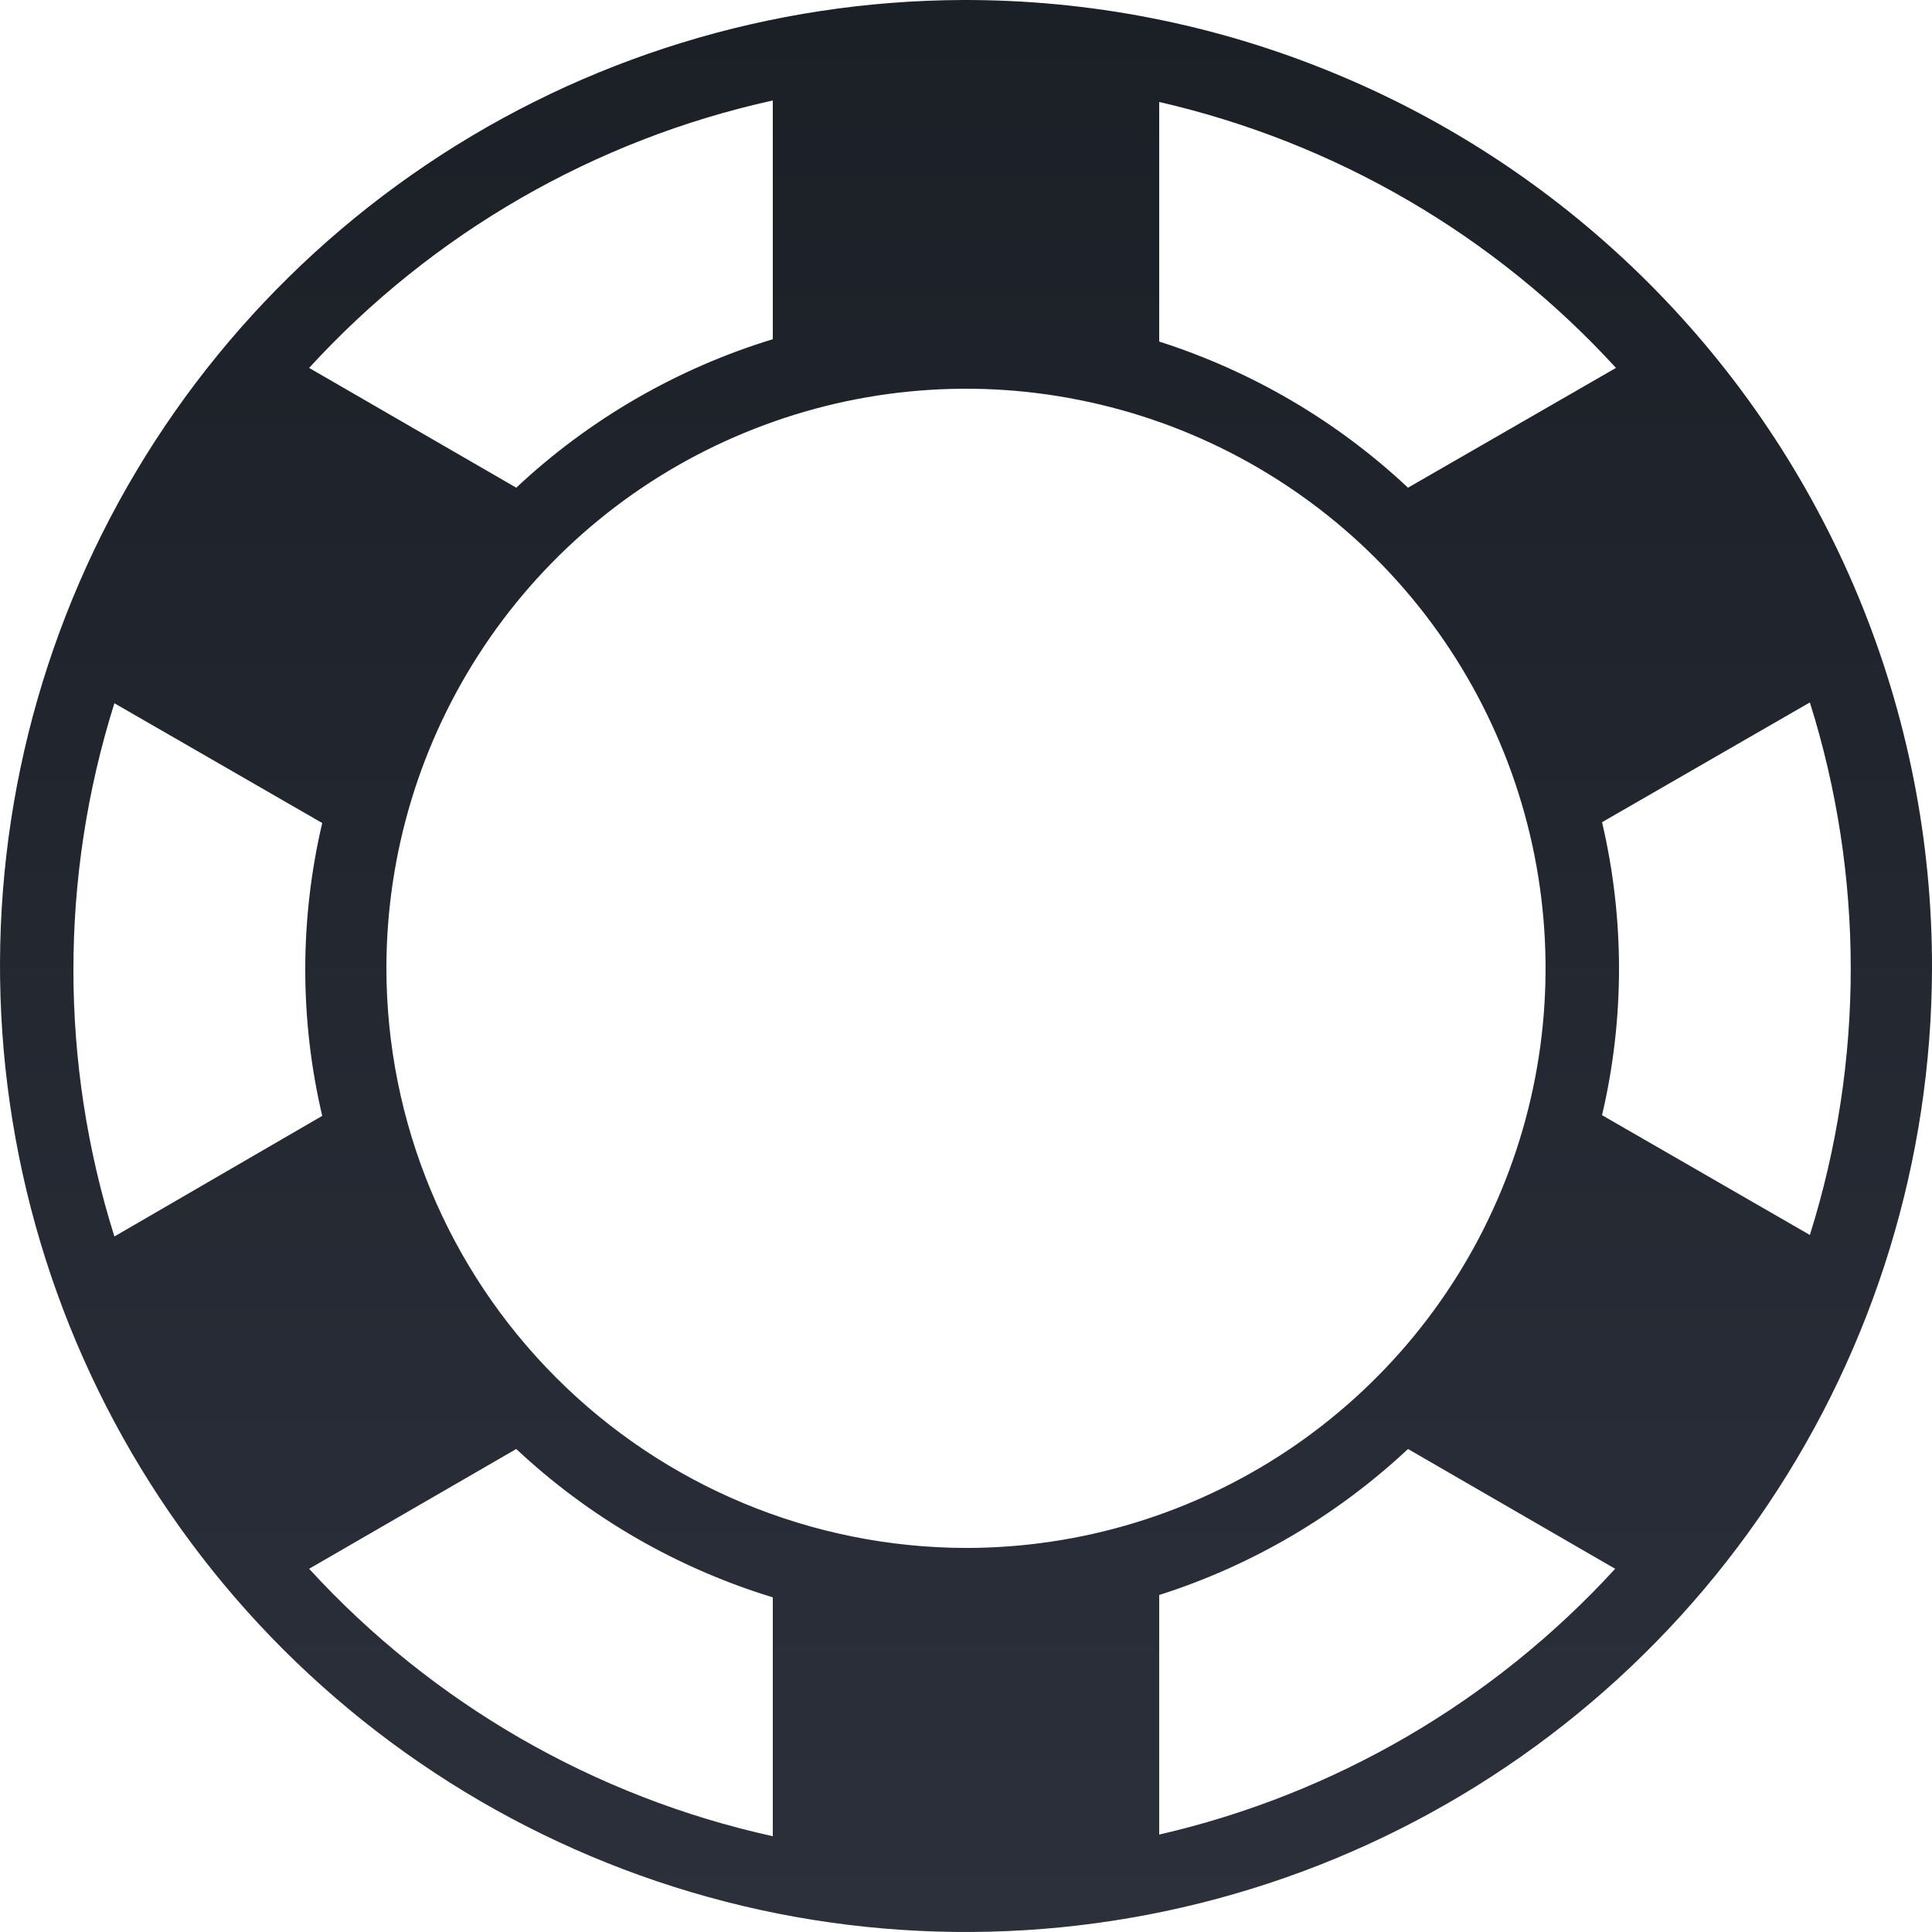
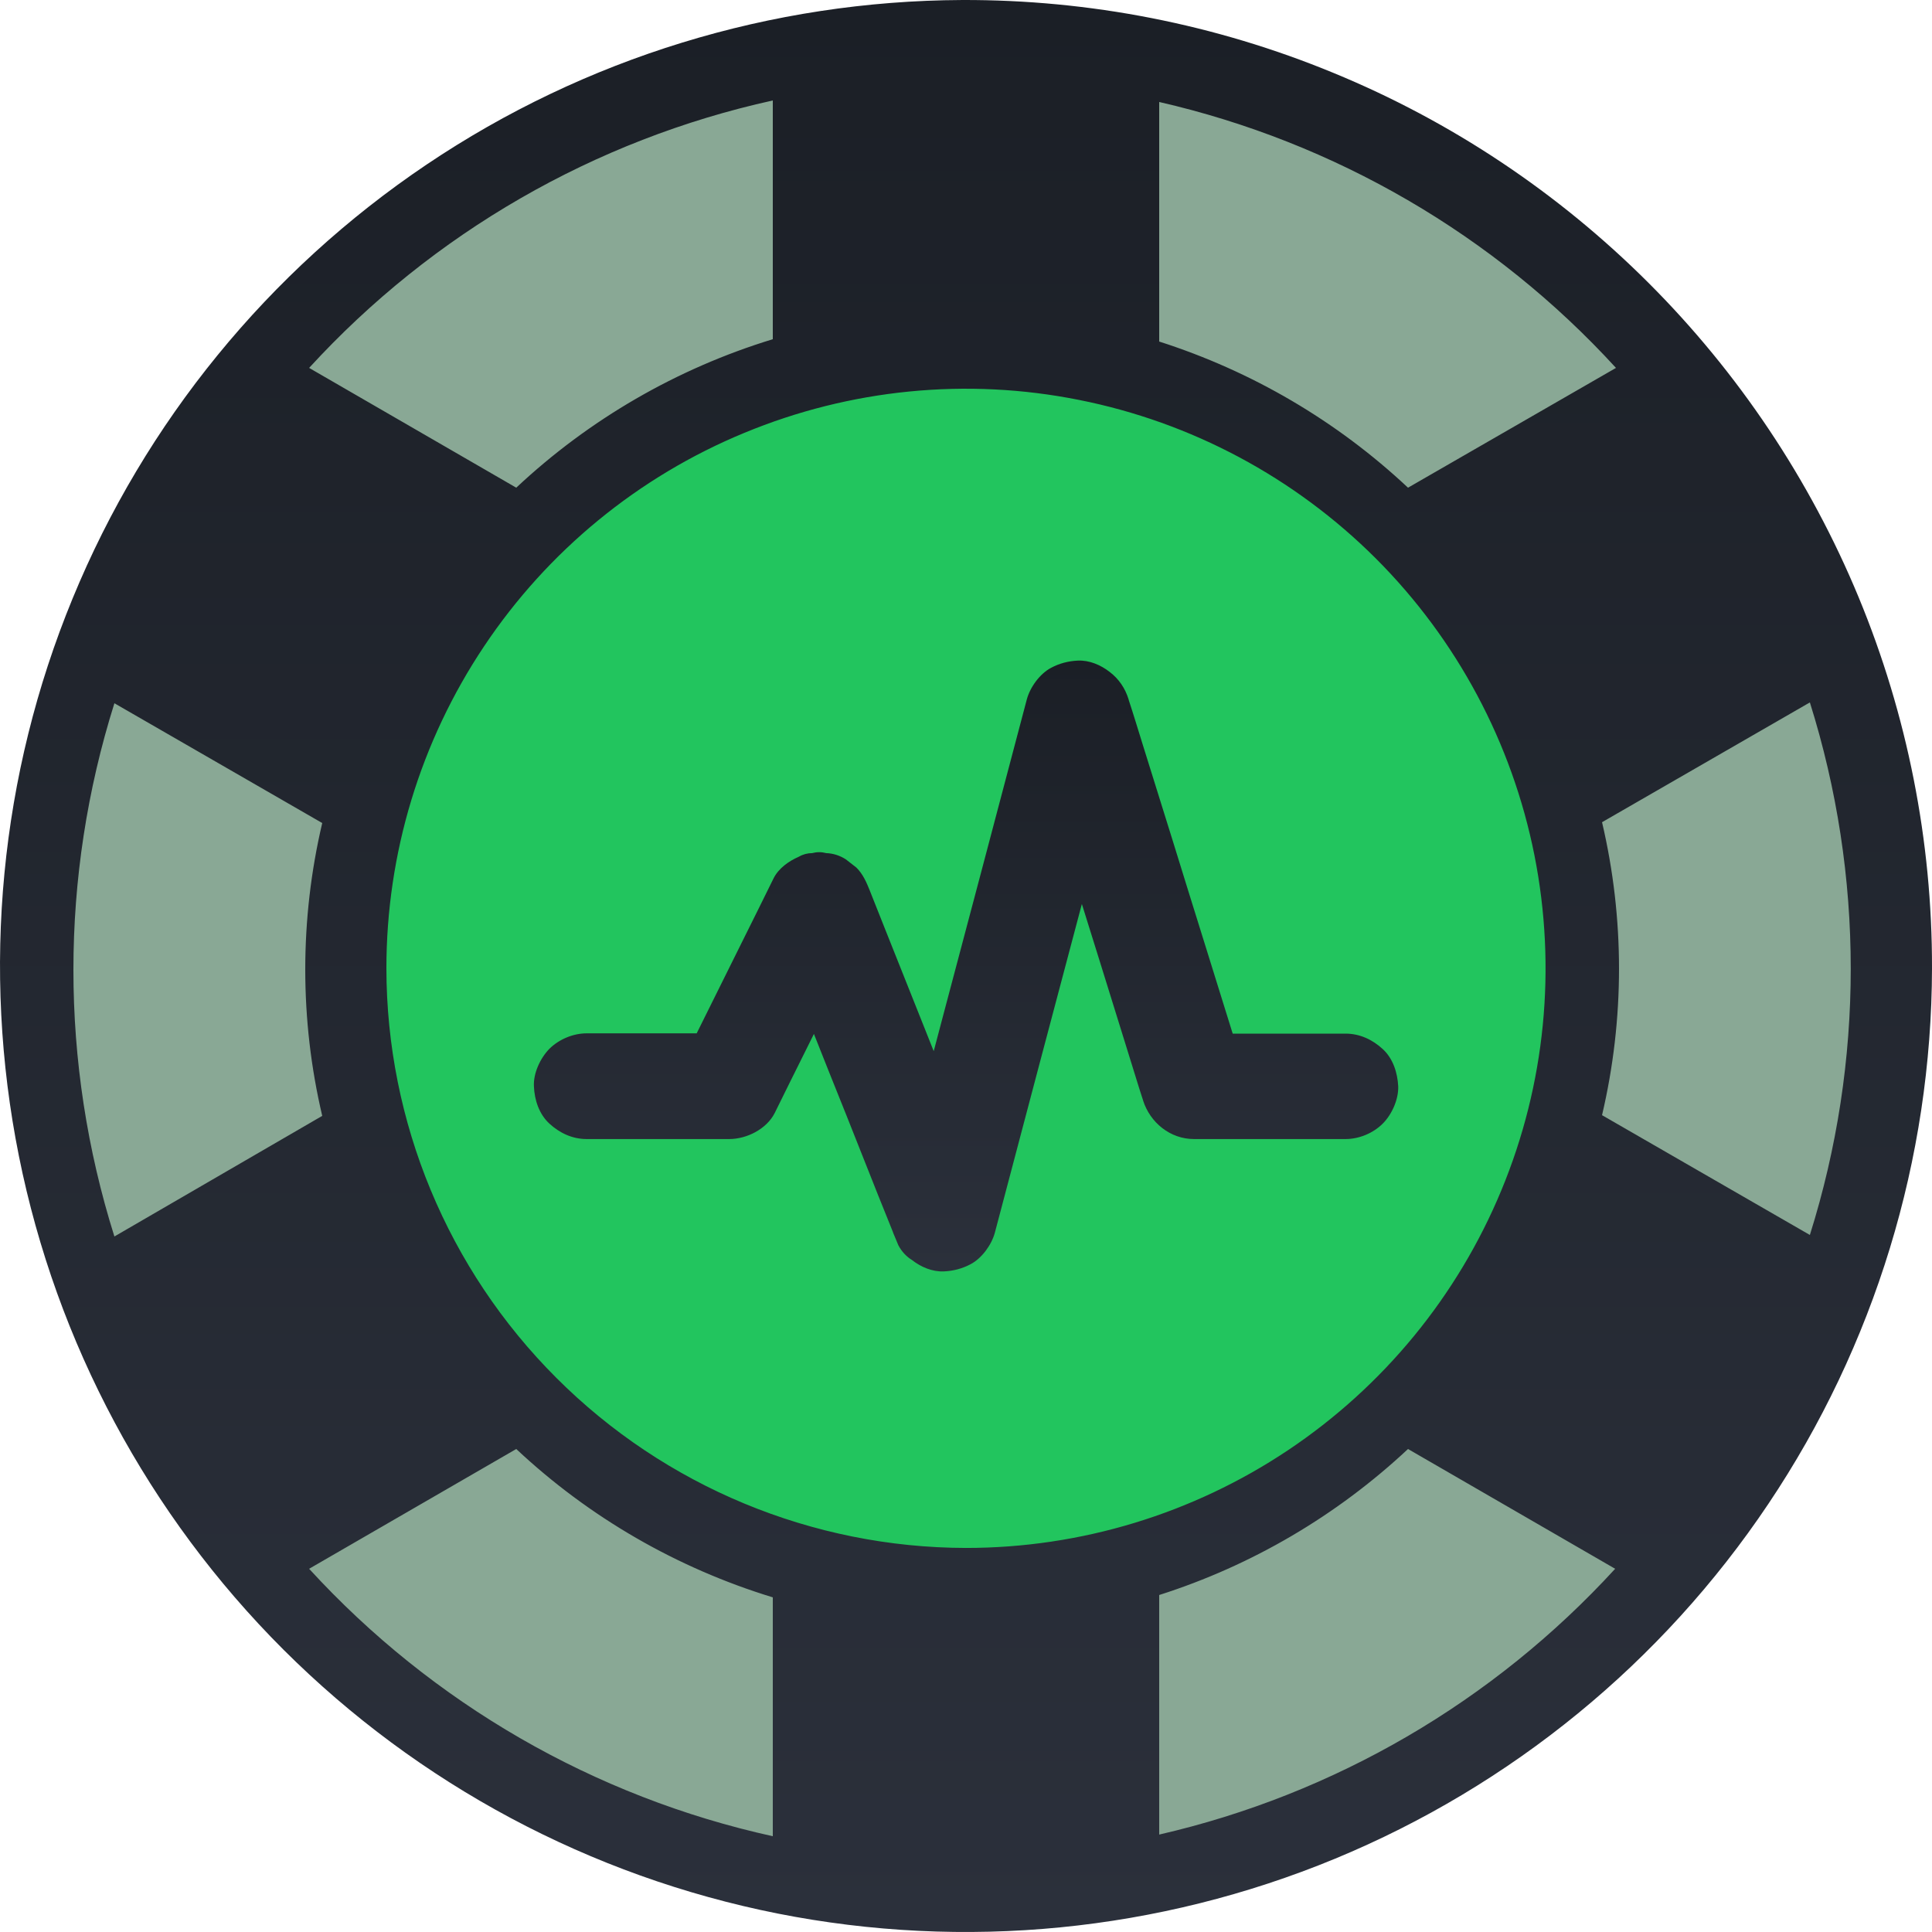
<svg xmlns="http://www.w3.org/2000/svg" width="14" height="14" viewBox="0 0 14 14" fill="none">
-   <path d="M6.972 3.58435e-05C5.589 0.006 4.239 0.42 3.092 1.192C1.945 1.964 1.052 3.058 0.526 4.337C0 5.615 -0.135 7.021 0.137 8.377C0.409 9.732 1.076 10.977 2.054 11.954C3.033 12.931 4.278 13.596 5.634 13.866C6.99 14.135 8.396 13.997 9.674 13.469C10.951 12.941 12.044 12.047 12.814 10.898C13.584 9.75 13.997 8.399 14 7.017C14.002 6.094 13.821 5.18 13.468 4.327C13.115 3.475 12.597 2.7 11.944 2.048C11.291 1.396 10.516 0.879 9.662 0.528C8.809 0.176 7.895 -0.003 6.972 3.58435e-05ZM8.4 0.739C9.673 1.031 10.828 1.702 11.71 2.666L10.203 3.534C9.688 3.051 9.072 2.69 8.4 2.475V0.739ZM5.6 0.739V2.458C4.906 2.67 4.27 3.038 3.741 3.534L2.24 2.666C3.134 1.69 4.307 1.013 5.6 0.728V0.739ZM0.829 8.96C0.433 7.702 0.433 6.354 0.829 5.096L2.335 5.964C2.171 6.662 2.171 7.389 2.335 8.086L0.829 8.96ZM5.6 13.306C4.307 13.021 3.134 12.344 2.24 11.368L3.741 10.5C4.27 10.996 4.906 11.363 5.6 11.575V13.306ZM2.8 7.017C2.8 6.186 3.046 5.374 3.508 4.683C3.969 3.993 4.625 3.454 5.393 3.137C6.16 2.819 7.005 2.735 7.819 2.898C8.634 3.06 9.382 3.46 9.97 4.047C10.557 4.634 10.957 5.383 11.119 6.197C11.281 7.012 11.198 7.857 10.88 8.624C10.562 9.392 10.024 10.047 9.333 10.509C8.643 10.97 7.831 11.217 7 11.217C5.887 11.215 4.819 10.772 4.032 9.985C3.244 9.198 2.801 8.13 2.8 7.017ZM8.4 13.294V11.558C9.072 11.344 9.688 10.982 10.203 10.5L11.704 11.368C10.823 12.33 9.671 13.002 8.4 13.294ZM11.609 8.081C11.773 7.383 11.773 6.656 11.609 5.958L13.115 5.09C13.51 6.346 13.51 7.693 13.115 8.949L11.609 8.081Z" fill="url(#paint0_linear_8144_1503)" />
+   <circle cx="7" cy="7" r="6.618" fill="#14532D" fill-opacity="0.5" />
+   <circle cx="7" cy="7" r="4.391" fill="#22C55E" />
+   <path d="M6.972 3.58435e-05C5.589 0.006 4.239 0.42 3.092 1.192C1.945 1.964 1.052 3.058 0.526 4.337C0 5.615 -0.135 7.021 0.137 8.377C0.409 9.732 1.076 10.977 2.054 11.954C3.033 12.931 4.278 13.596 5.634 13.866C6.99 14.135 8.396 13.997 9.674 13.469C10.951 12.941 12.044 12.047 12.814 10.898C13.584 9.75 13.997 8.399 14 7.017C14.002 6.094 13.821 5.18 13.468 4.327C13.115 3.475 12.597 2.7 11.944 2.048C11.291 1.396 10.516 0.879 9.662 0.528C8.809 0.176 7.895 -0.003 6.972 3.58435e-05ZM8.4 0.739C9.673 1.031 10.828 1.702 11.71 2.666L10.203 3.534C9.688 3.051 9.072 2.69 8.4 2.475V0.739ZM5.6 0.739V2.458C4.906 2.67 4.27 3.038 3.741 3.534L2.24 2.666C3.134 1.69 4.307 1.013 5.6 0.728V0.739ZM0.829 8.96C0.433 7.702 0.433 6.354 0.829 5.096L2.335 5.964C2.171 6.662 2.171 7.389 2.335 8.086L0.829 8.96ZM5.6 13.306C4.307 13.021 3.134 12.344 2.24 11.368L3.741 10.5C4.27 10.996 4.906 11.363 5.6 11.575V13.306ZM2.8 7.017C2.8 6.186 3.046 5.374 3.508 4.683C3.969 3.993 4.625 3.454 5.393 3.137C6.16 2.819 7.005 2.735 7.819 2.898C8.634 3.06 9.382 3.46 9.97 4.047C10.557 4.634 10.957 5.383 11.119 6.197C11.281 7.012 11.198 7.857 10.88 8.624C10.562 9.392 10.024 10.047 9.333 10.509C8.643 10.97 7.831 11.217 7 11.217C5.887 11.215 4.819 10.772 4.032 9.985C3.244 9.198 2.801 8.13 2.8 7.017ZM8.4 13.294V11.558C9.072 11.344 9.688 10.982 10.203 10.5L11.704 11.368C10.823 12.33 9.671 13.002 8.4 13.294ZM11.609 8.081C11.773 7.383 11.773 6.656 11.609 5.958L13.115 5.09C13.51 6.346 13.51 7.693 13.115 8.949L11.609 8.081Z" fill="url(#paint0_linear_8329_35752)" />
+   <path d="M4.251 8.254H5.284C5.411 8.254 5.555 8.182 5.614 8.065C5.687 7.917 5.76 7.769 5.834 7.621C5.951 7.385 6.068 7.149 6.185 6.914L6.265 6.751C6.032 6.721 5.8 6.69 5.567 6.66L5.657 6.886C5.728 7.067 5.8 7.247 5.872 7.427C5.959 7.647 6.047 7.867 6.135 8.086C6.21 8.275 6.285 8.464 6.36 8.653C6.397 8.746 6.434 8.837 6.471 8.929C6.471 8.931 6.472 8.932 6.472 8.933C6.485 8.964 6.497 8.994 6.51 9.024C6.534 9.069 6.567 9.105 6.609 9.131C6.673 9.181 6.756 9.217 6.84 9.213C6.908 9.21 6.973 9.193 7.033 9.161C7.115 9.118 7.185 9.021 7.209 8.933L7.306 8.566C7.383 8.275 7.46 7.983 7.537 7.692C7.63 7.34 7.724 6.988 7.817 6.636C7.898 6.332 7.978 6.027 8.059 5.723C8.098 5.575 8.139 5.426 8.176 5.277C8.177 5.276 8.178 5.274 8.178 5.272H7.441L7.525 5.541C7.592 5.756 7.659 5.972 7.726 6.187C7.807 6.447 7.888 6.706 7.969 6.965C8.039 7.191 8.109 7.416 8.179 7.641C8.214 7.751 8.246 7.861 8.282 7.97C8.283 7.971 8.283 7.973 8.283 7.974C8.334 8.135 8.48 8.254 8.652 8.254H9.75C9.848 8.254 9.95 8.212 10.02 8.142C10.086 8.076 10.135 7.967 10.132 7.872C10.127 7.774 10.095 7.671 10.02 7.602C9.945 7.533 9.853 7.49 9.75 7.49H8.652C8.775 7.583 8.897 7.677 9.02 7.77L8.936 7.501C8.869 7.285 8.802 7.07 8.735 6.855C8.654 6.595 8.573 6.336 8.493 6.076C8.423 5.851 8.353 5.626 8.282 5.4C8.248 5.291 8.215 5.181 8.179 5.072C8.179 5.071 8.179 5.069 8.178 5.067C8.153 4.987 8.108 4.92 8.041 4.869C7.977 4.819 7.894 4.783 7.81 4.787C7.742 4.79 7.677 4.807 7.617 4.839C7.535 4.882 7.465 4.979 7.441 5.067L7.344 5.434C7.267 5.726 7.19 6.017 7.113 6.308C7.02 6.66 6.926 7.012 6.833 7.364C6.753 7.668 6.672 7.973 6.591 8.277C6.552 8.425 6.511 8.574 6.474 8.723C6.473 8.725 6.472 8.726 6.472 8.728H7.209L7.119 8.503C7.047 8.322 6.975 8.142 6.903 7.961C6.816 7.742 6.728 7.522 6.641 7.303C6.566 7.114 6.49 6.925 6.415 6.736C6.378 6.643 6.342 6.552 6.305 6.459C6.304 6.458 6.304 6.457 6.304 6.456C6.279 6.394 6.254 6.335 6.206 6.287C6.18 6.267 6.154 6.247 6.129 6.227C6.085 6.199 6.038 6.184 5.987 6.182C5.953 6.173 5.919 6.173 5.885 6.182C5.851 6.182 5.818 6.191 5.789 6.208C5.717 6.239 5.642 6.292 5.606 6.364C5.533 6.512 5.46 6.66 5.386 6.808C5.269 7.043 5.152 7.279 5.035 7.515L4.955 7.677C5.065 7.614 5.175 7.551 5.285 7.488H4.251C4.153 7.488 4.051 7.531 3.981 7.6C3.915 7.668 3.864 7.777 3.869 7.872C3.873 7.97 3.906 8.073 3.981 8.142C4.055 8.21 4.147 8.254 4.251 8.254Z" fill="url(#paint1_linear_8329_35752)" />
  <defs>
-     <linearGradient id="paint0_linear_8144_1503" x1="7" y1="0" x2="7" y2="14" gradientUnits="userSpaceOnUse">
+     <linearGradient id="paint0_linear_8329_35752" x1="7" y1="0" x2="7" y2="14" gradientUnits="userSpaceOnUse">
+       <stop stop-color="#1B1F26" />
+       <stop offset="1" stop-color="#2B303B" />
+     </linearGradient>
+     <linearGradient id="paint1_linear_8329_35752" x1="7" y1="4.786" x2="7" y2="9.214" gradientUnits="userSpaceOnUse">
      <stop stop-color="#1B1F26" />
      <stop offset="1" stop-color="#2B303B" />
    </linearGradient>
  </defs>
</svg>
